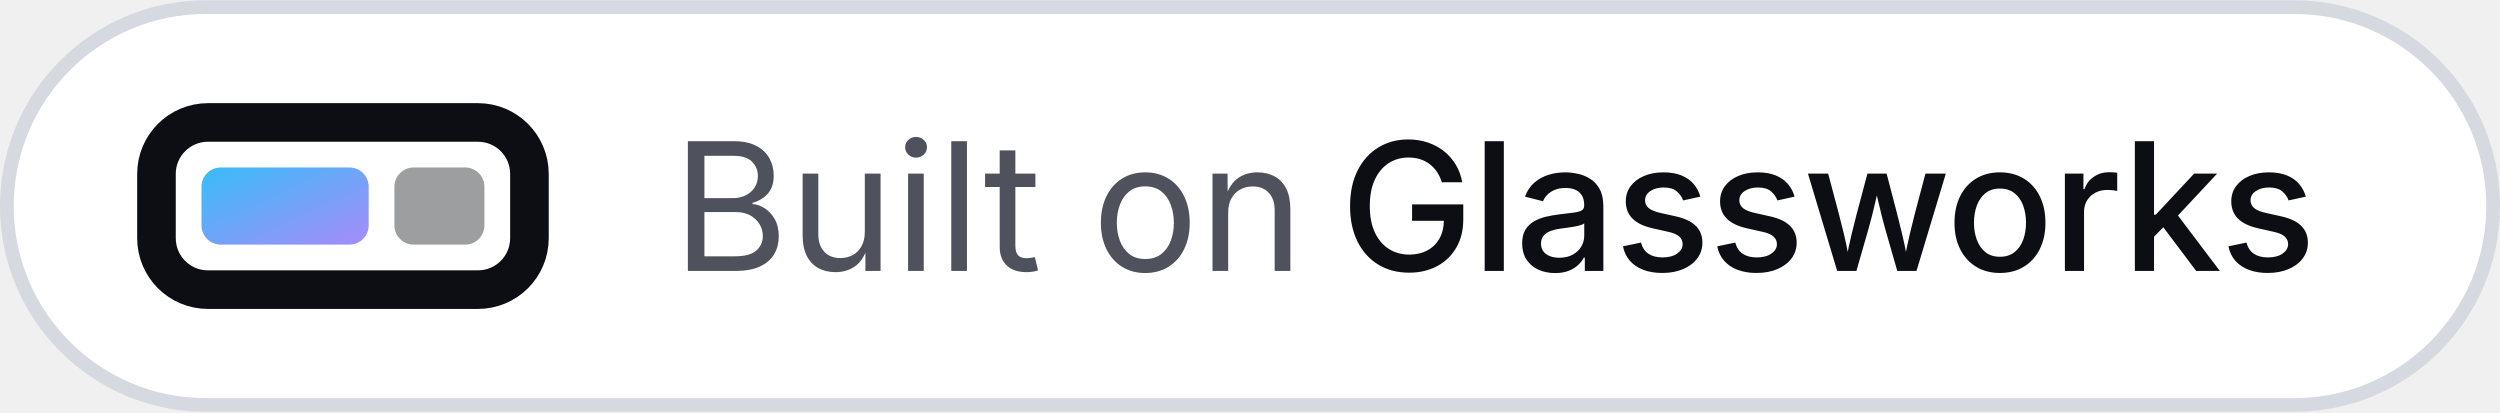
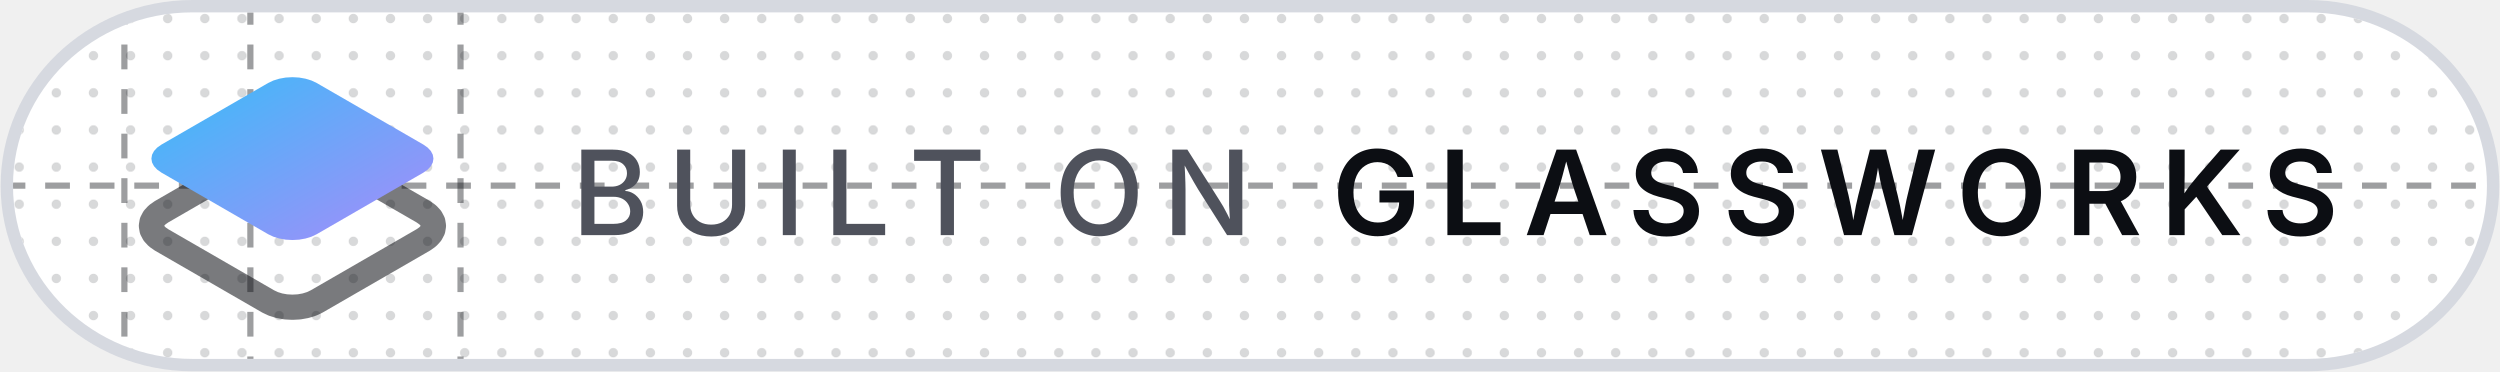
- <svg xmlns="http://www.w3.org/2000/svg" role="img" aria-label="Built on Glassworks" viewBox="0 0 182.24 30.00" width="182" height="30">
+ <svg xmlns="http://www.w3.org/2000/svg" role="img" aria-label="Built on Glassworks" viewBox="0 0 201.9 30" width="202" height="30">
  <defs>
    <linearGradient id="lit" x1="0" y1="0" x2="1" y2="1">
      <stop offset="0" stop-color="#38bdf8" />
      <stop offset="1" stop-color="#a78bfa" />
    </linearGradient>
+     <linearGradient id="litH" x1="0" y1="0" x2="1" y2="0">
+       <stop offset="0" stop-color="#38bdf8" />
+       <stop offset="1" stop-color="#a78bfa" />
+     </linearGradient>
+     <linearGradient id="ember" x1="0" y1="0" x2="1" y2="1">
+       <stop offset="0" stop-color="#fdba74" />
+       <stop offset="1" stop-color="#f43f5e" />
+     </linearGradient>
+     <linearGradient id="emberH" x1="0" y1="0" x2="1" y2="0">
+       <stop offset="0" stop-color="#fdba74" />
+       <stop offset="1" stop-color="#f43f5e" />
+     </linearGradient>
+     <pattern id="dot" width="3" height="3" patternUnits="userSpaceOnUse">
+       <circle cx="1.5" cy="1.5" r=".38" fill="#0c0e13" fill-opacity=".16" />
+     </pattern>
+     <pattern id="dotL" width="9" height="9" patternUnits="userSpaceOnUse">
+       <circle cx="4.5" cy="4.5" r=".9" fill="#0c0e13" fill-opacity=".1" />
+     </pattern>
+     <radialGradient id="haze" cx=".5" cy="0" r=".9">
+       <stop offset="0" stop-color="#ffffff" stop-opacity=".8" />
+       <stop offset="1" stop-color="#ffffff" stop-opacity="0" />
+     </radialGradient>
+     <radialGradient id="litHaze" cx=".1" cy=".5" r=".7">
+       <stop offset="0" stop-color="#38bdf8" stop-opacity=".22" />
+       <stop offset=".6" stop-color="#a78bfa" stop-opacity=".06" />
+       <stop offset="1" stop-color="#a78bfa" stop-opacity="0" />
+     </radialGradient>
+     <radialGradient id="emberHaze" cx=".05" cy="1" r=".8">
+       <stop offset="0" stop-color="#f43f5e" stop-opacity=".2" />
+       <stop offset=".6" stop-color="#fdba74" stop-opacity=".05" />
+       <stop offset="1" stop-color="#fdba74" stop-opacity="0" />
+     </radialGradient>
+     <filter id="softL" x="-50%" y="-50%" width="200%" height="200%">
+       <feGaussianBlur stdDeviation="8" />
+     </filter>
  </defs>
-   <rect x=".5" y=".5" width="181.24" height="29.00" rx="14.50" fill="#ffffff" stroke="#d6d9e0" />
-   <g transform="translate(10.00 7.50) scale(0.9375)">
-     <rect x="1.5" y="1.5" width="29" height="13" rx="4" fill="none" stroke="#0c0e13" stroke-width="3" />
-     <rect x="5" y="5" width="13" height="6" rx="1.5" fill="url(#lit)" />
-     <rect x="20" y="5" width="7" height="6" rx="1.5" fill="#0c0e13" fill-opacity=".4" />
+   <clipPath id="clip">
+     <rect x="1" y="1" width="199.896" height="28" rx="14.5" />
+   </clipPath>
+   <rect x=".5" y=".5" width="200.896" height="29" rx="15" fill="#ffffff" />
+   <g clip-path="url(#clip)">
+     <rect width="201.896" height="30" fill="url(#dot)" />
+     <path d="M10.00 0V30M20.18 0V30M37.16 0V30" stroke="#0c0e13" stroke-opacity="0.4" stroke-width="0.5" stroke-dasharray="2 1.6" fill="none" />
+     <path d="M0 15H201.90" stroke="#0c0e13" stroke-opacity="0.4" stroke-width="0.5" stroke-dasharray="2 1.6" fill="none" />
+     <g transform="translate(10.00 1.5) scale(0.2263)">
+       <path d="M106.77 69.00L108.29 70.07L109.42 71.29L110.12 72.62L110.35 74.00L110.12 75.38L109.42 76.71L108.29 77.93L106.77 79.00L68.66 101.00L66.80 101.88L64.69 102.53L62.39 102.94L60.00 103.07L57.61 102.94L55.31 102.53L53.20 101.88L51.34 101.00L13.23 79.00L11.71 77.93L10.58 76.71L9.88 75.38L9.65 74.00L9.88 72.62L10.58 71.29L11.71 70.07L13.23 69.00L51.34 47.00L53.20 46.12L55.31 45.47L57.61 45.06L60.00 44.93L62.39 45.06L64.69 45.47L66.80 46.12L68.66 47.00Z" fill="none" stroke="#0c0e13" stroke-opacity="0.55" stroke-width="9" stroke-linejoin="round" />
+       <path d="M106.77 45.00L108.29 46.07L109.42 47.29L110.12 48.62L110.35 50.00L110.12 51.38L109.42 52.71L108.29 53.93L106.77 55.00L68.66 77.00L66.80 77.88L64.69 78.53L62.39 78.94L60.00 79.07L57.61 78.94L55.31 78.53L53.20 77.88L51.34 77.00L13.23 55.00L11.71 53.93L10.58 52.71L9.88 51.38L9.65 50.00L9.88 48.62L10.58 47.29L11.71 46.07L13.23 45.00L51.34 23.00L53.20 22.12L55.31 21.47L57.61 21.06L60.00 20.93L62.39 21.06L64.69 21.47L66.80 22.12L68.66 23.00Z" fill="url(#lit)" />
+     </g>
+     <path d="M49.58 19.00L46.92 19.00L46.92 12.09L49.47 12.09Q50.21 12.09 50.69 12.33Q51.17 12.57 51.41 12.98Q51.65 13.39 51.65 13.90L51.65 13.90Q51.65 14.33 51.49 14.63Q51.33 14.92 51.06 15.10Q50.80 15.28 50.48 15.36L50.48 15.36L50.48 15.43Q50.83 15.45 51.15 15.65Q51.48 15.86 51.70 16.23Q51.92 16.61 51.92 17.14L51.92 17.14Q51.92 17.66 51.67 18.09Q51.42 18.51 50.90 18.75Q50.39 19.00 49.58 19.00L49.58 19.00ZM47.98 15.90L47.98 18.09L49.48 18.09Q50.22 18.09 50.54 17.80Q50.87 17.52 50.87 17.09L50.87 17.09Q50.87 16.75 50.70 16.49Q50.54 16.22 50.24 16.06Q49.93 15.90 49.52 15.90L49.52 15.90L47.98 15.90ZM47.98 12.99L47.98 15.08L49.37 15.08Q49.72 15.08 50.00 14.95Q50.28 14.81 50.44 14.57Q50.61 14.32 50.61 13.99L50.61 13.99Q50.61 13.56 50.31 13.28Q50.01 12.99 49.40 12.99L49.40 12.99L47.98 12.99ZM57.42 19.11L57.42 19.11Q56.59 19.11 55.97 18.79Q55.34 18.47 55.00 17.91Q54.66 17.35 54.66 16.63L54.66 16.63L54.66 12.09L55.72 12.09L55.72 16.54Q55.72 17.01 55.93 17.37Q56.13 17.73 56.51 17.94Q56.89 18.15 57.42 18.15L57.42 18.15Q57.94 18.15 58.32 17.94Q58.69 17.73 58.90 17.37Q59.10 17.01 59.10 16.54L59.10 16.54L59.10 12.09L60.16 12.09L60.16 16.63Q60.16 17.35 59.82 17.91Q59.48 18.47 58.86 18.79Q58.24 19.11 57.42 19.11ZM63.20 12.09L64.25 12.09L64.25 19.00L63.20 19.00L63.20 12.09ZM71.47 19.00L67.28 19.00L67.28 12.09L68.34 12.09L68.34 18.09L71.47 18.09L71.47 19.00ZM75.96 13.00L73.81 13.00L73.81 12.09L79.17 12.09L79.17 13.00L77.03 13.00L77.03 19.00L75.96 19.00L75.96 13.00ZM88.77 19.09L88.77 19.09Q87.88 19.09 87.17 18.67Q86.46 18.24 86.05 17.45Q85.65 16.65 85.65 15.55L85.65 15.55Q85.65 14.44 86.05 13.64Q86.46 12.85 87.17 12.42Q87.88 12.00 88.77 12.00L88.77 12.00Q89.67 12.00 90.37 12.42Q91.07 12.85 91.48 13.64Q91.88 14.44 91.88 15.55L91.88 15.55Q91.88 16.65 91.48 17.45Q91.07 18.24 90.37 18.67Q89.67 19.09 88.77 19.09ZM88.77 18.13L88.77 18.13Q89.36 18.13 89.83 17.83Q90.29 17.54 90.56 16.96Q90.83 16.38 90.83 15.55L90.83 15.55Q90.83 14.70 90.56 14.13Q90.29 13.55 89.83 13.26Q89.36 12.96 88.77 12.96L88.77 12.96Q88.18 12.96 87.71 13.26Q87.24 13.55 86.97 14.13Q86.70 14.71 86.70 15.55L86.70 15.55Q86.70 16.38 86.97 16.96Q87.24 17.53 87.71 17.83Q88.18 18.13 88.77 18.13ZM95.74 19.00L94.67 19.00L94.67 12.09L95.89 12.09L98.49 16.20Q98.62 16.41 98.79 16.69Q98.95 16.97 99.13 17.33L99.13 17.33Q99.23 17.52 99.32 17.72L99.32 17.72Q99.31 17.52 99.30 17.32L99.30 17.32Q99.27 16.93 99.26 16.59Q99.26 16.25 99.26 16.02L99.26 16.02L99.26 12.09L100.33 12.09L100.33 19.00L99.10 19.00L96.77 15.32Q96.58 15.02 96.41 14.71Q96.23 14.41 96.01 14.00L96.01 14.00Q95.86 13.73 95.67 13.37L95.67 13.37Q95.68 13.69 95.70 13.98L95.70 13.98Q95.72 14.43 95.73 14.77Q95.74 15.11 95.74 15.31L95.74 15.31L95.74 19.00Z" fill="#4f525c" />
+     <path d="M111.27 19.09L111.27 19.09Q110.32 19.09 109.60 18.66Q108.88 18.23 108.47 17.44Q108.07 16.64 108.07 15.55L108.07 15.55Q108.07 14.44 108.49 13.64Q108.90 12.84 109.61 12.42Q110.33 12.00 111.23 12.00L111.23 12.00Q111.80 12.00 112.30 12.16Q112.79 12.33 113.18 12.64Q113.57 12.95 113.82 13.37Q114.06 13.79 114.14 14.30L114.14 14.30L112.88 14.30Q112.79 14.02 112.65 13.80Q112.50 13.58 112.29 13.42Q112.09 13.27 111.83 13.19Q111.56 13.10 111.25 13.10L111.25 13.10Q110.69 13.10 110.25 13.39Q109.81 13.67 109.56 14.21Q109.31 14.76 109.31 15.54L109.31 15.54Q109.31 16.32 109.56 16.87Q109.81 17.41 110.25 17.70Q110.70 17.98 111.28 17.98L111.28 17.98Q111.80 17.98 112.19 17.78Q112.58 17.58 112.79 17.20L112.79 17.20Q112.99 16.84 113.00 16.36L113.00 16.36L111.41 16.36L111.41 15.39L114.20 15.39L114.20 16.22Q114.20 17.10 113.82 17.75Q113.45 18.40 112.79 18.74Q112.12 19.09 111.27 19.09ZM121.19 19.00L116.90 19.00L116.90 12.09L118.14 12.09L118.14 17.96L121.19 17.96L121.19 19.00ZM124.67 19.00L123.31 19.00L125.72 12.09L127.30 12.09L129.76 19.00L128.40 19.00L127.82 17.29L125.23 17.29L124.67 19.00ZM125.56 16.29L127.48 16.29L127.18 15.41Q126.99 14.85 126.80 14.15L126.80 14.15Q126.66 13.65 126.50 13.05L126.50 13.05Q126.35 13.66 126.21 14.16L126.21 14.16Q126.02 14.87 125.85 15.41L125.85 15.41L125.56 16.29ZM134.61 19.11L134.61 19.11Q133.81 19.11 133.22 18.86Q132.63 18.61 132.29 18.13Q131.96 17.65 131.93 16.97L131.93 16.97L133.15 16.97Q133.18 17.33 133.38 17.57Q133.57 17.81 133.89 17.93Q134.21 18.05 134.60 18.05L134.60 18.05Q135.01 18.05 135.33 17.92Q135.64 17.80 135.81 17.57Q135.99 17.35 135.99 17.05L135.99 17.05Q135.99 16.78 135.84 16.61Q135.68 16.43 135.40 16.31Q135.12 16.18 134.74 16.09L134.74 16.09L133.96 15.89Q133.09 15.66 132.61 15.21Q132.12 14.76 132.12 14.03L132.12 14.03Q132.12 13.42 132.45 12.96Q132.78 12.50 133.35 12.25Q133.92 12.00 134.65 12.00L134.65 12.00Q135.38 12.00 135.94 12.25Q136.50 12.51 136.81 12.96Q137.12 13.41 137.14 13.98L137.14 13.98L135.94 13.98Q135.89 13.54 135.54 13.29Q135.19 13.05 134.63 13.05L134.63 13.05Q134.24 13.05 133.96 13.17Q133.68 13.29 133.53 13.49Q133.37 13.69 133.37 13.96L133.37 13.96Q133.37 14.25 133.55 14.43Q133.73 14.62 134.00 14.73Q134.27 14.84 134.55 14.91L134.55 14.91L135.20 15.08Q135.58 15.17 135.94 15.32Q136.31 15.47 136.60 15.71Q136.89 15.94 137.06 16.28Q137.23 16.61 137.23 17.06L137.23 17.06Q137.23 17.67 136.92 18.13Q136.61 18.59 136.02 18.85Q135.44 19.11 134.61 19.11ZM142.29 19.11L142.29 19.11Q141.49 19.11 140.90 18.86Q140.31 18.61 139.97 18.13Q139.64 17.65 139.61 16.97L139.61 16.97L140.83 16.97Q140.86 17.33 141.06 17.57Q141.25 17.81 141.57 17.93Q141.89 18.05 142.28 18.05L142.28 18.05Q142.69 18.05 143.00 17.92Q143.32 17.80 143.49 17.57Q143.67 17.35 143.67 17.05L143.67 17.05Q143.67 16.78 143.51 16.61Q143.36 16.43 143.08 16.31Q142.80 16.18 142.42 16.09L142.42 16.09L141.64 15.89Q140.77 15.66 140.29 15.21Q139.80 14.76 139.80 14.03L139.80 14.03Q139.80 13.42 140.13 12.96Q140.46 12.50 141.03 12.25Q141.60 12.00 142.32 12.00L142.32 12.00Q143.06 12.00 143.62 12.25Q144.18 12.51 144.49 12.96Q144.80 13.41 144.82 13.98L144.82 13.98L143.61 13.98Q143.57 13.54 143.22 13.29Q142.87 13.05 142.31 13.05L142.31 13.05Q141.92 13.05 141.64 13.17Q141.35 13.29 141.20 13.49Q141.05 13.69 141.05 13.96L141.05 13.96Q141.05 14.25 141.23 14.43Q141.41 14.62 141.68 14.73Q141.95 14.84 142.23 14.91L142.23 14.91L142.88 15.08Q143.26 15.17 143.62 15.32Q143.98 15.47 144.27 15.71Q144.56 15.94 144.74 16.28Q144.91 16.61 144.91 17.06L144.91 17.06Q144.91 17.67 144.60 18.13Q144.29 18.59 143.70 18.85Q143.12 19.11 142.29 19.11ZM150.36 19.00L148.95 19.00L147.08 12.09L148.41 12.09L149.31 15.77Q149.40 16.17 149.49 16.61Q149.57 17.05 149.65 17.49L149.65 17.49Q149.67 17.64 149.69 17.79L149.69 17.79Q149.72 17.64 149.75 17.49L149.75 17.49Q149.83 17.05 149.91 16.61Q150.00 16.17 150.10 15.77L150.10 15.77L151.04 12.09L152.35 12.09L153.28 15.77Q153.38 16.17 153.47 16.61Q153.56 17.05 153.64 17.49L153.64 17.49Q153.66 17.64 153.69 17.78L153.69 17.78Q153.71 17.64 153.74 17.49L153.74 17.49Q153.82 17.05 153.90 16.61Q153.98 16.17 154.08 15.77L154.08 15.77L154.97 12.09L156.31 12.09L154.44 19.00L153.02 19.00L152.01 15.18Q151.87 14.65 151.77 14.02L151.77 14.02Q151.73 13.79 151.69 13.54L151.69 13.54Q151.65 13.77 151.62 13.99L151.62 13.99Q151.52 14.60 151.37 15.18L151.37 15.18L150.36 19.00ZM161.69 19.09L161.69 19.09Q160.79 19.09 160.07 18.67Q159.35 18.25 158.93 17.46Q158.52 16.66 158.52 15.55L158.52 15.55Q158.52 14.43 158.93 13.64Q159.35 12.84 160.07 12.42Q160.79 12.00 161.69 12.00L161.69 12.00Q162.60 12.00 163.32 12.42Q164.03 12.84 164.45 13.64Q164.86 14.43 164.86 15.55L164.86 15.55Q164.86 16.66 164.45 17.46Q164.03 18.25 163.32 18.67Q162.60 19.09 161.69 19.09ZM161.69 17.98L161.69 17.98Q162.26 17.98 162.69 17.70Q163.12 17.42 163.37 16.88Q163.61 16.33 163.61 15.55L163.61 15.55Q163.61 14.76 163.37 14.21Q163.12 13.67 162.69 13.38Q162.26 13.10 161.69 13.10L161.69 13.10Q161.13 13.10 160.69 13.39Q160.26 13.67 160.01 14.22Q159.76 14.76 159.76 15.55L159.76 15.55Q159.76 16.33 160.01 16.88Q160.26 17.42 160.69 17.70Q161.13 17.98 161.69 17.98ZM168.77 19.00L167.54 19.00L167.54 12.09L170.12 12.09Q170.91 12.09 171.46 12.37Q172.00 12.65 172.28 13.14Q172.56 13.64 172.56 14.30Q172.56 14.96 172.27 15.45Q171.99 15.93 171.45 16.20L171.45 16.20Q171.38 16.23 171.31 16.26L171.31 16.26L172.81 19.00L171.42 19.00L170.06 16.46L168.77 16.46L168.77 19.00ZM168.77 13.13L168.77 15.44L169.94 15.44Q170.41 15.44 170.70 15.31Q171.00 15.17 171.14 14.92Q171.29 14.66 171.29 14.30L171.29 14.30Q171.29 13.93 171.14 13.67Q171.00 13.41 170.70 13.27Q170.40 13.13 169.93 13.13L169.93 13.13L168.77 13.13ZM176.47 19.00L175.23 19.00L175.23 12.09L176.47 12.09L176.47 14.14L176.45 15.62Q176.51 15.53 176.57 15.44L176.57 15.44Q176.78 15.13 177.03 14.82Q177.27 14.51 177.57 14.16L177.57 14.16L179.38 12.09L180.92 12.09L178.27 15.08L180.97 19.00L179.51 19.00L177.41 15.90L176.47 16.92L176.47 19.00ZM185.84 19.11L185.84 19.11Q185.04 19.11 184.45 18.86Q183.85 18.61 183.52 18.13Q183.19 17.65 183.16 16.97L183.16 16.97L184.38 16.97Q184.41 17.33 184.61 17.57Q184.80 17.81 185.12 17.93Q185.44 18.05 185.83 18.05L185.83 18.05Q186.24 18.05 186.55 17.92Q186.86 17.80 187.04 17.57Q187.22 17.35 187.22 17.05L187.22 17.05Q187.22 16.78 187.06 16.61Q186.91 16.43 186.63 16.31Q186.34 16.18 185.97 16.09L185.97 16.09L185.18 15.89Q184.32 15.66 183.83 15.21Q183.35 14.76 183.35 14.03L183.35 14.03Q183.35 13.42 183.68 12.96Q184.01 12.50 184.58 12.25Q185.15 12.00 185.87 12.00L185.87 12.00Q186.61 12.00 187.17 12.25Q187.72 12.51 188.04 12.96Q188.35 13.41 188.36 13.98L188.36 13.98L187.16 13.98Q187.11 13.54 186.76 13.29Q186.41 13.05 185.85 13.05L185.85 13.05Q185.46 13.05 185.18 13.17Q184.90 13.29 184.75 13.49Q184.60 13.69 184.60 13.96L184.60 13.96Q184.60 14.25 184.78 14.43Q184.96 14.62 185.23 14.73Q185.50 14.84 185.78 14.91L185.78 14.91L186.42 15.08Q186.81 15.17 187.17 15.32Q187.53 15.47 187.82 15.71Q188.11 15.94 188.28 16.28Q188.46 16.61 188.46 17.06L188.46 17.06Q188.46 17.67 188.14 18.13Q187.83 18.59 187.25 18.85Q186.66 19.11 185.84 19.11Z" fill="#0c0e13" />
  </g>
-   <path transform="translate(49.00 19.73)" d="M1.143 0.0V-9.458H4.494Q5.484 -9.458 6.129 -9.118Q6.773 -8.779 7.087 -8.211Q7.401 -7.643 7.401 -6.951Q7.401 -6.341 7.186 -5.945Q6.97 -5.548 6.617 -5.313Q6.265 -5.078 5.853 -4.964V-4.875Q6.297 -4.85 6.738 -4.57Q7.179 -4.291 7.474 -3.777Q7.77 -3.263 7.77 -2.52Q7.77 -1.809 7.443 -1.238Q7.116 -0.667 6.417 -0.333Q5.719 0.0 4.602 0.0ZM2.349 -1.066H4.57Q5.675 -1.066 6.141 -1.492Q6.608 -1.917 6.608 -2.533Q6.608 -3.009 6.367 -3.409Q6.125 -3.809 5.684 -4.05Q5.243 -4.291 4.634 -4.291H2.349ZM2.349 -5.307H4.431Q4.938 -5.307 5.351 -5.507Q5.764 -5.707 6.005 -6.072Q6.246 -6.437 6.246 -6.925Q6.246 -7.541 5.818 -7.966Q5.389 -8.392 4.469 -8.392H2.349ZM11.915 0.089Q11.197 0.089 10.655 -0.206Q10.112 -0.501 9.81 -1.098Q9.509 -1.695 9.509 -2.59V-7.097H10.651V-2.685Q10.651 -1.866 11.083 -1.403Q11.515 -0.939 12.257 -0.939Q12.765 -0.939 13.168 -1.162Q13.571 -1.384 13.806 -1.812Q14.041 -2.241 14.041 -2.844V-7.097H15.19V0.0H14.085V-1.72H14.238Q13.908 -0.724 13.302 -0.317Q12.695 0.089 11.915 0.089ZM17.196 0.0V-7.097H18.338V0.0ZM17.773 -8.258Q17.45 -8.258 17.215 -8.48Q16.98 -8.703 16.98 -9.014Q16.98 -9.331 17.215 -9.55Q17.45 -9.769 17.773 -9.769Q18.104 -9.769 18.338 -9.55Q18.573 -9.331 18.573 -9.014Q18.573 -8.703 18.338 -8.48Q18.104 -8.258 17.773 -8.258ZM21.487 -9.458V0.0H20.344V-9.458ZM26.476 -7.097V-6.119H22.807V-7.097ZM23.874 -8.785H25.016V-1.841Q25.016 -1.365 25.21 -1.146Q25.403 -0.927 25.854 -0.927Q25.962 -0.927 26.13 -0.952Q26.298 -0.978 26.438 -1.003L26.673 -0.038Q26.495 0.025 26.27 0.057Q26.044 0.089 25.822 0.089Q24.902 0.089 24.388 -0.397Q23.874 -0.882 23.874 -1.752ZM34.48 0.152Q33.516 0.152 32.789 -0.305Q32.062 -0.762 31.656 -1.587Q31.25 -2.412 31.25 -3.504Q31.25 -4.615 31.656 -5.443Q32.062 -6.271 32.789 -6.729Q33.516 -7.186 34.48 -7.186Q35.452 -7.186 36.182 -6.729Q36.912 -6.271 37.318 -5.443Q37.724 -4.615 37.724 -3.504Q37.724 -2.412 37.318 -1.587Q36.912 -0.762 36.182 -0.305Q35.452 0.152 34.48 0.152ZM34.48 -0.87Q35.198 -0.87 35.661 -1.238Q36.125 -1.606 36.347 -2.206Q36.569 -2.806 36.569 -3.504Q36.569 -4.208 36.347 -4.815Q36.125 -5.421 35.661 -5.792Q35.198 -6.164 34.48 -6.164Q33.77 -6.164 33.312 -5.792Q32.855 -5.421 32.633 -4.818Q32.411 -4.215 32.411 -3.504Q32.411 -2.806 32.633 -2.206Q32.855 -1.606 33.312 -1.238Q33.77 -0.87 34.48 -0.87ZM40.53 -4.253V0.0H39.387V-7.097H40.485L40.492 -5.376H40.333Q40.657 -6.36 41.257 -6.773Q41.856 -7.186 42.663 -7.186Q43.38 -7.186 43.919 -6.89Q44.459 -6.595 44.76 -6.002Q45.062 -5.408 45.062 -4.507V0.0H43.919V-4.412Q43.919 -5.23 43.491 -5.694Q43.062 -6.157 42.32 -6.157Q41.812 -6.157 41.406 -5.935Q41 -5.713 40.765 -5.288Q40.53 -4.862 40.53 -4.253Z" fill="#4f525c" />
-   <path transform="translate(97.70 19.73)" d="M5.021 0.127Q3.737 0.127 2.768 -0.463Q1.8 -1.053 1.257 -2.141Q0.715 -3.229 0.715 -4.72Q0.715 -6.235 1.265 -7.324Q1.815 -8.412 2.773 -8.999Q3.732 -9.585 4.956 -9.585Q5.721 -9.585 6.384 -9.36Q7.048 -9.135 7.57 -8.718Q8.092 -8.301 8.431 -7.728Q8.771 -7.155 8.889 -6.465H7.403Q7.273 -6.883 7.051 -7.214Q6.83 -7.545 6.522 -7.782Q6.214 -8.019 5.825 -8.143Q5.437 -8.267 4.97 -8.267Q4.173 -8.267 3.534 -7.86Q2.895 -7.453 2.524 -6.664Q2.153 -5.874 2.153 -4.727Q2.153 -3.589 2.525 -2.8Q2.897 -2.012 3.544 -1.602Q4.192 -1.191 5.025 -1.191Q5.786 -1.191 6.356 -1.501Q6.926 -1.81 7.24 -2.379Q7.553 -2.948 7.553 -3.723L7.93 -3.656H5.235V-4.849H8.967V-3.765Q8.967 -2.569 8.457 -1.696Q7.948 -0.823 7.059 -0.348Q6.17 0.127 5.021 0.127ZM11.923 -9.458V0.0H10.527V-9.458ZM15.658 0.156Q14.984 0.156 14.44 -0.093Q13.895 -0.342 13.577 -0.825Q13.259 -1.308 13.259 -2.007Q13.259 -2.612 13.492 -2.999Q13.726 -3.385 14.12 -3.612Q14.515 -3.839 15.001 -3.953Q15.487 -4.067 15.992 -4.126Q16.62 -4.202 17.012 -4.25Q17.405 -4.298 17.593 -4.409Q17.781 -4.519 17.781 -4.769V-4.805Q17.781 -5.203 17.628 -5.478Q17.474 -5.753 17.172 -5.9Q16.869 -6.048 16.419 -6.048Q15.959 -6.048 15.627 -5.905Q15.295 -5.762 15.086 -5.542Q14.878 -5.322 14.776 -5.08L13.462 -5.418Q13.704 -6.056 14.155 -6.443Q14.606 -6.831 15.189 -7.008Q15.772 -7.186 16.399 -7.186Q16.827 -7.186 17.309 -7.083Q17.792 -6.981 18.216 -6.716Q18.641 -6.45 18.909 -5.966Q19.177 -5.481 19.177 -4.711V0.0H17.826V-0.972H17.754Q17.617 -0.697 17.344 -0.437Q17.071 -0.177 16.653 -0.01Q16.236 0.156 15.658 0.156ZM15.968 -0.962Q16.541 -0.962 16.947 -1.187Q17.352 -1.411 17.569 -1.777Q17.785 -2.143 17.785 -2.555V-3.467Q17.71 -3.393 17.496 -3.331Q17.283 -3.27 17.013 -3.222Q16.742 -3.175 16.486 -3.142Q16.23 -3.109 16.067 -3.088Q15.675 -3.039 15.347 -2.918Q15.019 -2.798 14.826 -2.576Q14.633 -2.354 14.633 -1.988Q14.633 -1.65 14.807 -1.423Q14.98 -1.195 15.28 -1.079Q15.581 -0.962 15.968 -0.962ZM23.473 0.148Q22.701 0.148 22.102 -0.076Q21.503 -0.299 21.118 -0.734Q20.733 -1.168 20.608 -1.793L21.923 -2.068Q22.07 -1.514 22.468 -1.25Q22.866 -0.985 23.483 -0.985Q24.16 -0.985 24.559 -1.266Q24.958 -1.547 24.958 -1.945Q24.958 -2.284 24.712 -2.506Q24.466 -2.728 23.959 -2.84L22.764 -3.11Q21.779 -3.333 21.297 -3.821Q20.814 -4.308 20.814 -5.073Q20.814 -5.706 21.167 -6.181Q21.519 -6.656 22.138 -6.921Q22.756 -7.186 23.559 -7.186Q24.326 -7.186 24.872 -6.962Q25.418 -6.738 25.758 -6.341Q26.098 -5.944 26.248 -5.416L24.995 -5.139Q24.86 -5.515 24.531 -5.799Q24.203 -6.083 23.573 -6.083Q22.993 -6.083 22.606 -5.822Q22.219 -5.562 22.219 -5.157Q22.219 -4.806 22.477 -4.586Q22.736 -4.366 23.318 -4.233L24.458 -3.979Q25.445 -3.758 25.921 -3.28Q26.398 -2.803 26.398 -2.062Q26.398 -1.415 26.027 -0.917Q25.657 -0.419 24.997 -0.136Q24.338 0.148 23.473 0.148ZM30.344 0.148Q29.572 0.148 28.973 -0.076Q28.374 -0.299 27.99 -0.734Q27.605 -1.168 27.479 -1.793L28.794 -2.068Q28.942 -1.514 29.339 -1.25Q29.737 -0.985 30.355 -0.985Q31.031 -0.985 31.43 -1.266Q31.83 -1.547 31.83 -1.945Q31.83 -2.284 31.584 -2.506Q31.337 -2.728 30.83 -2.84L29.636 -3.11Q28.65 -3.333 28.168 -3.821Q27.686 -4.308 27.686 -5.073Q27.686 -5.706 28.038 -6.181Q28.391 -6.656 29.009 -6.921Q29.628 -7.186 30.43 -7.186Q31.198 -7.186 31.744 -6.962Q32.29 -6.738 32.629 -6.341Q32.969 -5.944 33.119 -5.416L31.866 -5.139Q31.732 -5.515 31.403 -5.799Q31.074 -6.083 30.444 -6.083Q29.865 -6.083 29.477 -5.822Q29.09 -5.562 29.09 -5.157Q29.09 -4.806 29.349 -4.586Q29.608 -4.366 30.19 -4.233L31.33 -3.979Q32.316 -3.758 32.793 -3.28Q33.269 -2.803 33.269 -2.062Q33.269 -1.415 32.899 -0.917Q32.528 -0.419 31.869 -0.136Q31.209 0.148 30.344 0.148ZM36.223 0.0 34.091 -7.097H35.565L36.346 -4.157Q36.517 -3.499 36.714 -2.688Q36.911 -1.876 37.094 -0.865H36.89Q37.072 -1.84 37.269 -2.654Q37.466 -3.469 37.646 -4.157L38.429 -7.097H39.826L40.594 -4.157Q40.767 -3.483 40.962 -2.672Q41.157 -1.86 41.339 -0.865H41.132Q41.32 -1.85 41.511 -2.662Q41.702 -3.473 41.878 -4.157L42.659 -7.097H44.143L42.006 0.0H40.603L39.727 -3.054Q39.596 -3.516 39.469 -4.021Q39.342 -4.526 39.221 -5.054Q39.1 -5.582 38.974 -6.1H39.255Q39.135 -5.587 39.011 -5.056Q38.887 -4.526 38.761 -4.015Q38.634 -3.505 38.502 -3.054L37.626 0.0ZM48.085 0.148Q47.085 0.148 46.341 -0.31Q45.596 -0.767 45.185 -1.592Q44.774 -2.417 44.774 -3.508Q44.774 -4.616 45.185 -5.443Q45.596 -6.27 46.341 -6.728Q47.085 -7.186 48.085 -7.186Q49.089 -7.186 49.835 -6.728Q50.581 -6.27 50.992 -5.443Q51.404 -4.616 51.404 -3.508Q51.404 -2.417 50.992 -1.592Q50.581 -0.767 49.835 -0.31Q49.089 0.148 48.085 0.148ZM48.085 -1.033Q48.732 -1.033 49.155 -1.373Q49.578 -1.712 49.783 -2.276Q49.988 -2.839 49.988 -3.511Q49.988 -4.189 49.783 -4.756Q49.578 -5.323 49.155 -5.664Q48.732 -6.005 48.085 -6.005Q47.441 -6.005 47.023 -5.664Q46.605 -5.323 46.4 -4.758Q46.195 -4.194 46.195 -3.511Q46.195 -2.839 46.4 -2.276Q46.605 -1.712 47.023 -1.373Q47.441 -1.033 48.085 -1.033ZM52.822 0.0V-7.097H54.174V-5.957H54.25Q54.445 -6.535 54.935 -6.866Q55.425 -7.196 56.047 -7.196Q56.181 -7.196 56.354 -7.186Q56.527 -7.176 56.637 -7.162V-5.829Q56.562 -5.852 56.345 -5.878Q56.129 -5.904 55.906 -5.904Q55.422 -5.904 55.038 -5.699Q54.654 -5.495 54.436 -5.136Q54.219 -4.777 54.219 -4.309V0.0ZM59.214 -2.394V-4.101H59.45L62.246 -7.097H63.923L60.714 -3.663H60.479ZM57.923 0.0V-9.458H59.319V0.0ZM62.391 0.0 59.871 -3.352 60.837 -4.34 64.117 0.0ZM67.609 0.148Q66.837 0.148 66.238 -0.076Q65.639 -0.299 65.254 -0.734Q64.869 -1.168 64.744 -1.793L66.059 -2.068Q66.206 -1.514 66.604 -1.25Q67.002 -0.985 67.619 -0.985Q68.296 -0.985 68.695 -1.266Q69.094 -1.547 69.094 -1.945Q69.094 -2.284 68.848 -2.506Q68.602 -2.728 68.095 -2.84L66.9 -3.11Q65.915 -3.333 65.433 -3.821Q64.95 -4.308 64.95 -5.073Q64.95 -5.706 65.303 -6.181Q65.655 -6.656 66.274 -6.921Q66.892 -7.186 67.695 -7.186Q68.462 -7.186 69.008 -6.962Q69.554 -6.738 69.894 -6.341Q70.234 -5.944 70.384 -5.416L69.131 -5.139Q68.996 -5.515 68.667 -5.799Q68.339 -6.083 67.709 -6.083Q67.129 -6.083 66.742 -5.822Q66.355 -5.562 66.355 -5.157Q66.355 -4.806 66.613 -4.586Q66.872 -4.366 67.454 -4.233L68.594 -3.979Q69.581 -3.758 70.057 -3.28Q70.534 -2.803 70.534 -2.062Q70.534 -1.415 70.163 -0.917Q69.793 -0.419 69.133 -0.136Q68.474 0.148 67.609 0.148Z" fill="#0c0e13" />
+   <rect x=".5" y=".5" width="200.896" height="29" rx="15" fill="none" stroke="#d6d9e0" />
</svg>
